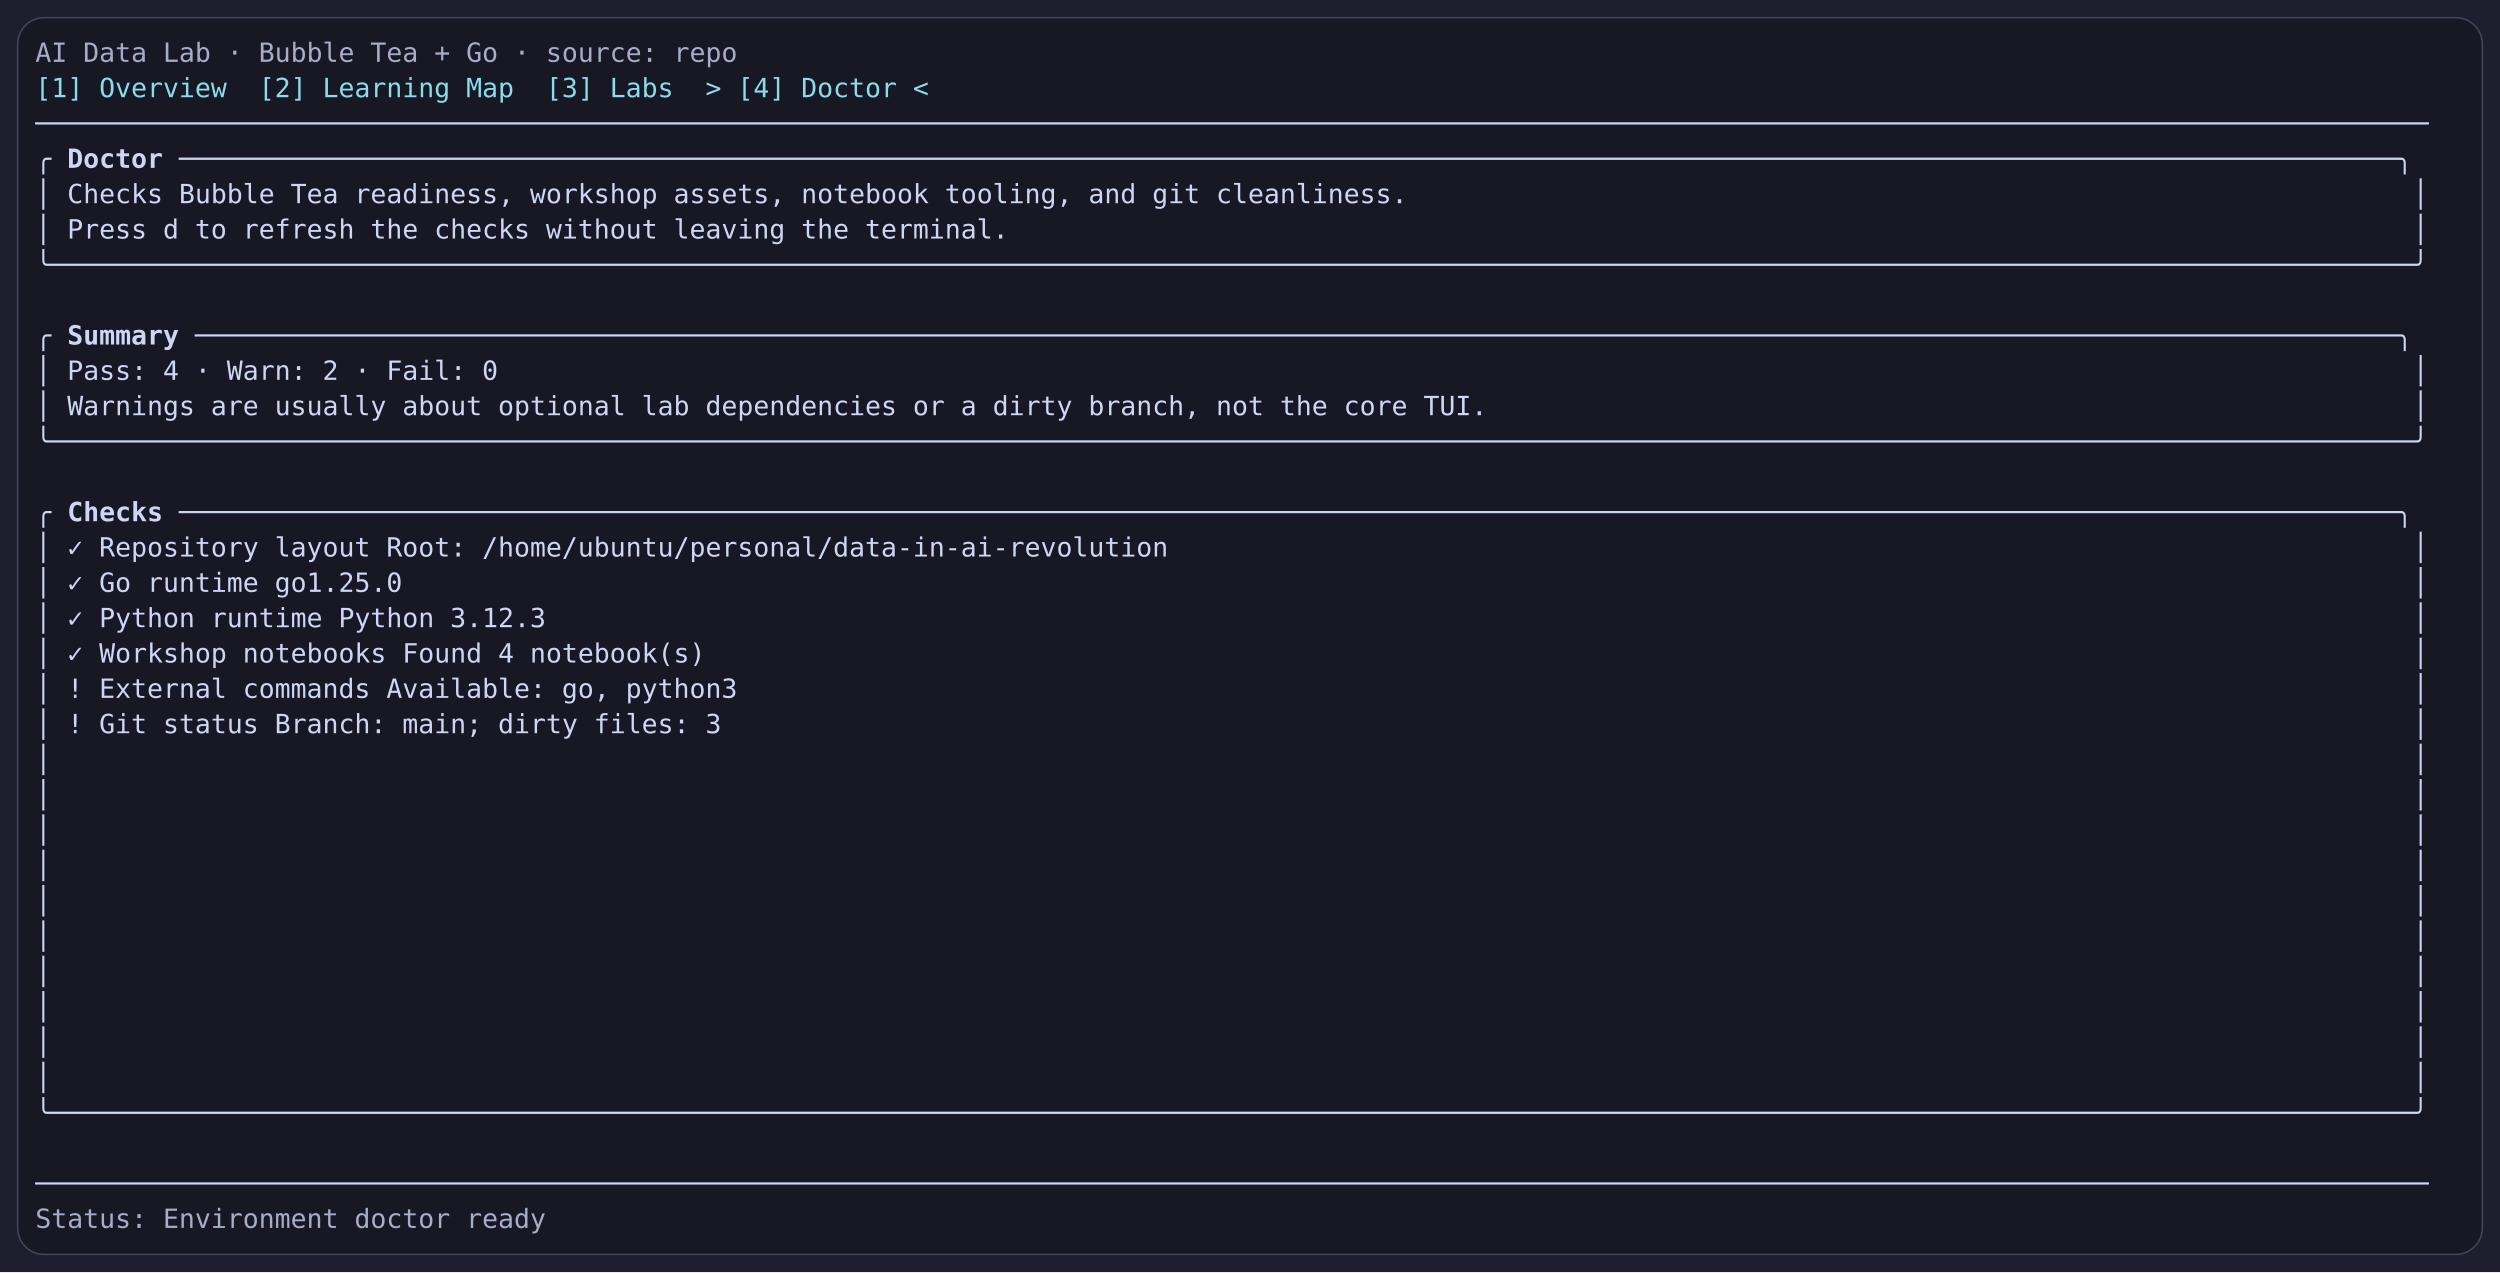
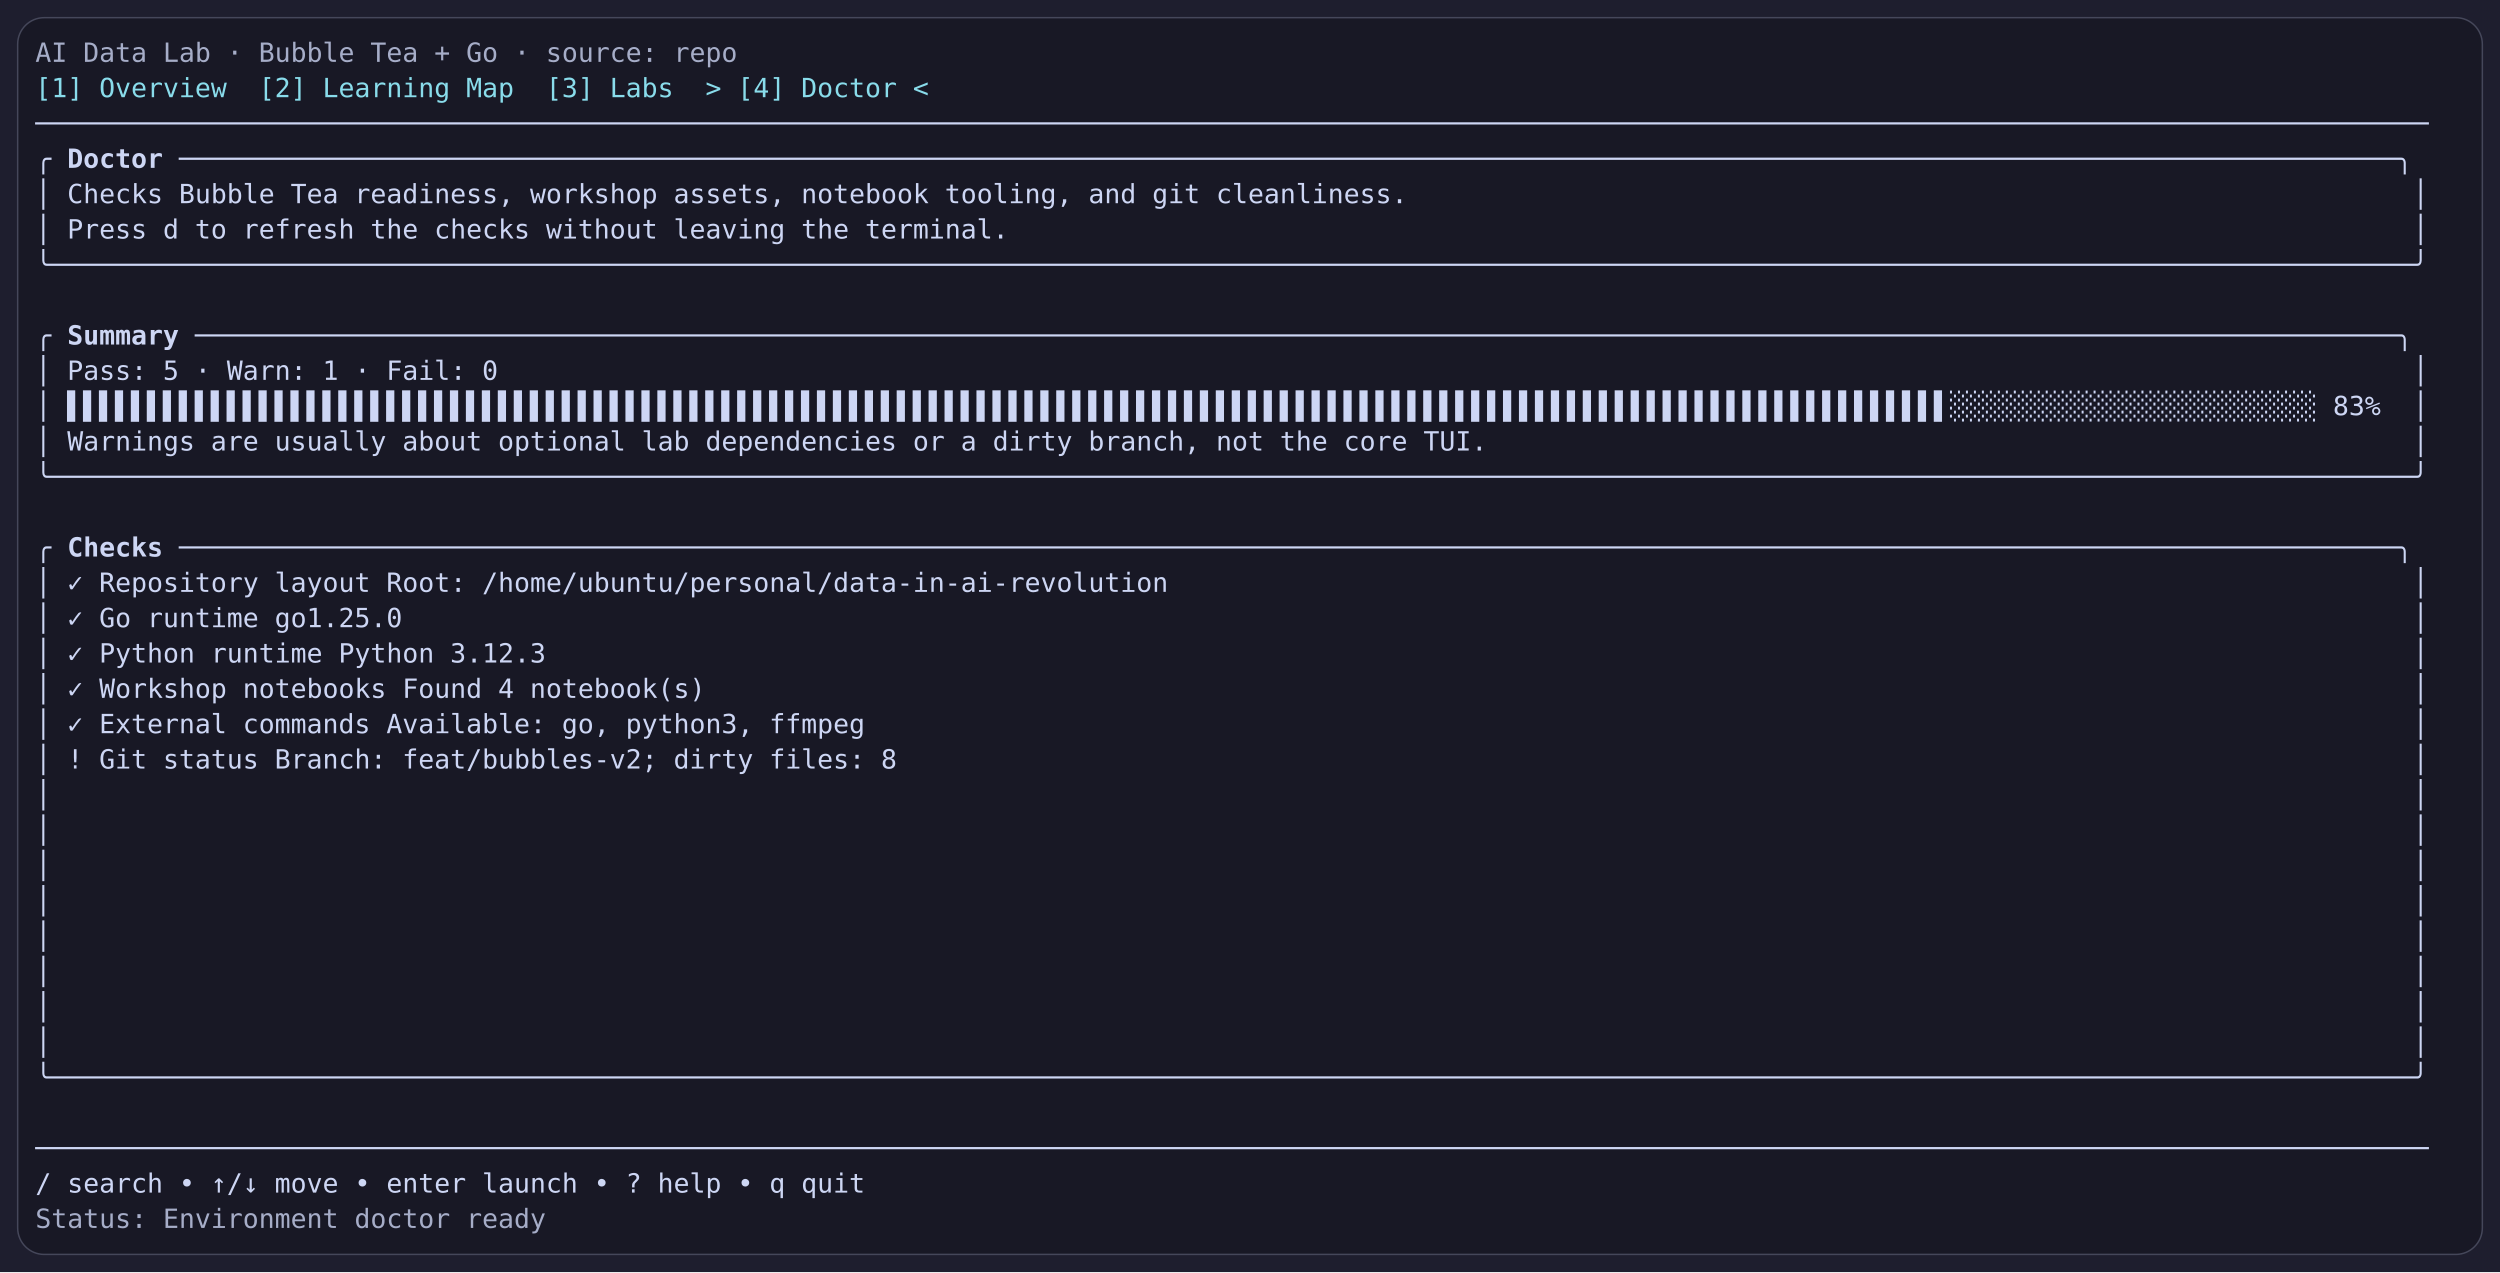
<svg xmlns="http://www.w3.org/2000/svg" viewBox="0 0 1698 864">
  <rect width="100%" height="100%" fill="#1e1e2e" />
  <rect x="12" y="12" width="1674" height="840" rx="18" fill="#181825" stroke="#45475a" />
  <style>text{font-family:ui-monospace,SFMono-Regular,Menlo,Consolas,monospace;font-size:18px;fill:#cdd6f4;}.muted{fill:#a6adc8;}.accent{fill:#89dceb;}.warm{fill:#f9e2af;}.title{fill:#cdd6f4;font-weight:700;}</style>
  <text class="muted" x="24" y="42">AI Data Lab · Bubble Tea + Go · source: repo</text>
  <text class="accent" x="24" y="66">[1] Overview  [2] Learning Map  [3] Labs  &gt; [4] Doctor &lt;</text>
  <text x="24" y="90">──────────────────────────────────────────────────────────────────────────────────────────────────────────────────────────────────────────────────────</text>
  <text class="title" x="24" y="114">╭ Doctor ───────────────────────────────────────────────────────────────────────────────────────────────────────────────────────────────────────────╮</text>
  <text x="24" y="138">│ Checks Bubble Tea readiness, workshop assets, notebook tooling, and git cleanliness.                                                               │</text>
  <text x="24" y="162">│ Press d to refresh the checks without leaving the terminal.                                                                                        │</text>
  <text x="24" y="186">╰────────────────────────────────────────────────────────────────────────────────────────────────────────────────────────────────────────────────────╯</text>
  <text x="24" y="210" />
  <text class="title" x="24" y="234">╭ Summary ──────────────────────────────────────────────────────────────────────────────────────────────────────────────────────────────────────────╮</text>
-   <text x="24" y="258">│ Pass: 4 · Warn: 2 · Fail: 0                                                                                                                        │</text>
-   <text x="24" y="282">│ Warnings are usually about optional lab dependencies or a dirty branch, not the core TUI.                                                          │</text>
-   <text x="24" y="306">╰────────────────────────────────────────────────────────────────────────────────────────────────────────────────────────────────────────────────────╯</text>
-   <text x="24" y="330" />
-   <text class="title" x="24" y="354">╭ Checks ───────────────────────────────────────────────────────────────────────────────────────────────────────────────────────────────────────────╮</text>
-   <text x="24" y="378">│ ✓ Repository layout Root: /home/ubuntu/personal/data-in-ai-revolution                                                                              │</text>
-   <text x="24" y="402">│ ✓ Go runtime go1.25.0                                                                                                                              │</text>
-   <text x="24" y="426">│ ✓ Python runtime Python 3.12.3                                                                                                                     │</text>
-   <text x="24" y="450">│ ✓ Workshop notebooks Found 4 notebook(s)                                                                                                           │</text>
-   <text x="24" y="474">│ ! External commands Available: go, python3                                                                                                         │</text>
-   <text x="24" y="498">│ ! Git status Branch: main; dirty files: 3                                                                                                          │</text>
-   <text x="24" y="522">│                                                                                                                                                    │</text>
+   <text x="24" y="258">│ Pass: 5 · Warn: 1 · Fail: 0                                                                                                                        │</text>
+   <text x="24" y="282">│ ▌▌▌▌▌▌▌▌▌▌▌▌▌▌▌▌▌▌▌▌▌▌▌▌▌▌▌▌▌▌▌▌▌▌▌▌▌▌▌▌▌▌▌▌▌▌▌▌▌▌▌▌▌▌▌▌▌▌▌▌▌▌▌▌▌▌▌▌▌▌▌▌▌▌▌▌▌▌▌▌▌▌▌▌▌▌▌▌▌▌▌▌▌▌▌▌▌▌▌▌▌▌▌▌▌▌▌▌▌▌▌▌▌▌▌▌▌▌░░░░░░░░░░░░░░░░░░░░░░░ 83%  │</text>
+   <text x="24" y="306">│ Warnings are usually about optional lab dependencies or a dirty branch, not the core TUI.                                                          │</text>
+   <text x="24" y="330">╰────────────────────────────────────────────────────────────────────────────────────────────────────────────────────────────────────────────────────╯</text>
+   <text x="24" y="354" />
+   <text class="title" x="24" y="378">╭ Checks ───────────────────────────────────────────────────────────────────────────────────────────────────────────────────────────────────────────╮</text>
+   <text x="24" y="402">│ ✓ Repository layout Root: /home/ubuntu/personal/data-in-ai-revolution                                                                              │</text>
+   <text x="24" y="426">│ ✓ Go runtime go1.25.0                                                                                                                              │</text>
+   <text x="24" y="450">│ ✓ Python runtime Python 3.12.3                                                                                                                     │</text>
+   <text x="24" y="474">│ ✓ Workshop notebooks Found 4 notebook(s)                                                                                                           │</text>
+   <text x="24" y="498">│ ✓ External commands Available: go, python3, ffmpeg                                                                                                 │</text>
+   <text x="24" y="522">│ ! Git status Branch: feat/bubbles-v2; dirty files: 8                                                                                               │</text>
  <text x="24" y="546">│                                                                                                                                                    │</text>
  <text x="24" y="570">│                                                                                                                                                    │</text>
  <text x="24" y="594">│                                                                                                                                                    │</text>
  <text x="24" y="618">│                                                                                                                                                    │</text>
  <text x="24" y="642">│                                                                                                                                                    │</text>
  <text x="24" y="666">│                                                                                                                                                    │</text>
  <text x="24" y="690">│                                                                                                                                                    │</text>
  <text x="24" y="714">│                                                                                                                                                    │</text>
-   <text x="24" y="738">│                                                                                                                                                    │</text>
-   <text x="24" y="762">╰────────────────────────────────────────────────────────────────────────────────────────────────────────────────────────────────────────────────────╯</text>
-   <text x="24" y="786" />
-   <text x="24" y="810">──────────────────────────────────────────────────────────────────────────────────────────────────────────────────────────────────────────────────────</text>
+   <text x="24" y="738">╰────────────────────────────────────────────────────────────────────────────────────────────────────────────────────────────────────────────────────╯</text>
+   <text x="24" y="762" />
+   <text x="24" y="786">──────────────────────────────────────────────────────────────────────────────────────────────────────────────────────────────────────────────────────</text>
+   <text x="24" y="810">/ search • ↑/↓ move • enter launch • ? help • q quit</text>
  <text class="muted" x="24" y="834">Status: Environment doctor ready</text>
</svg>
